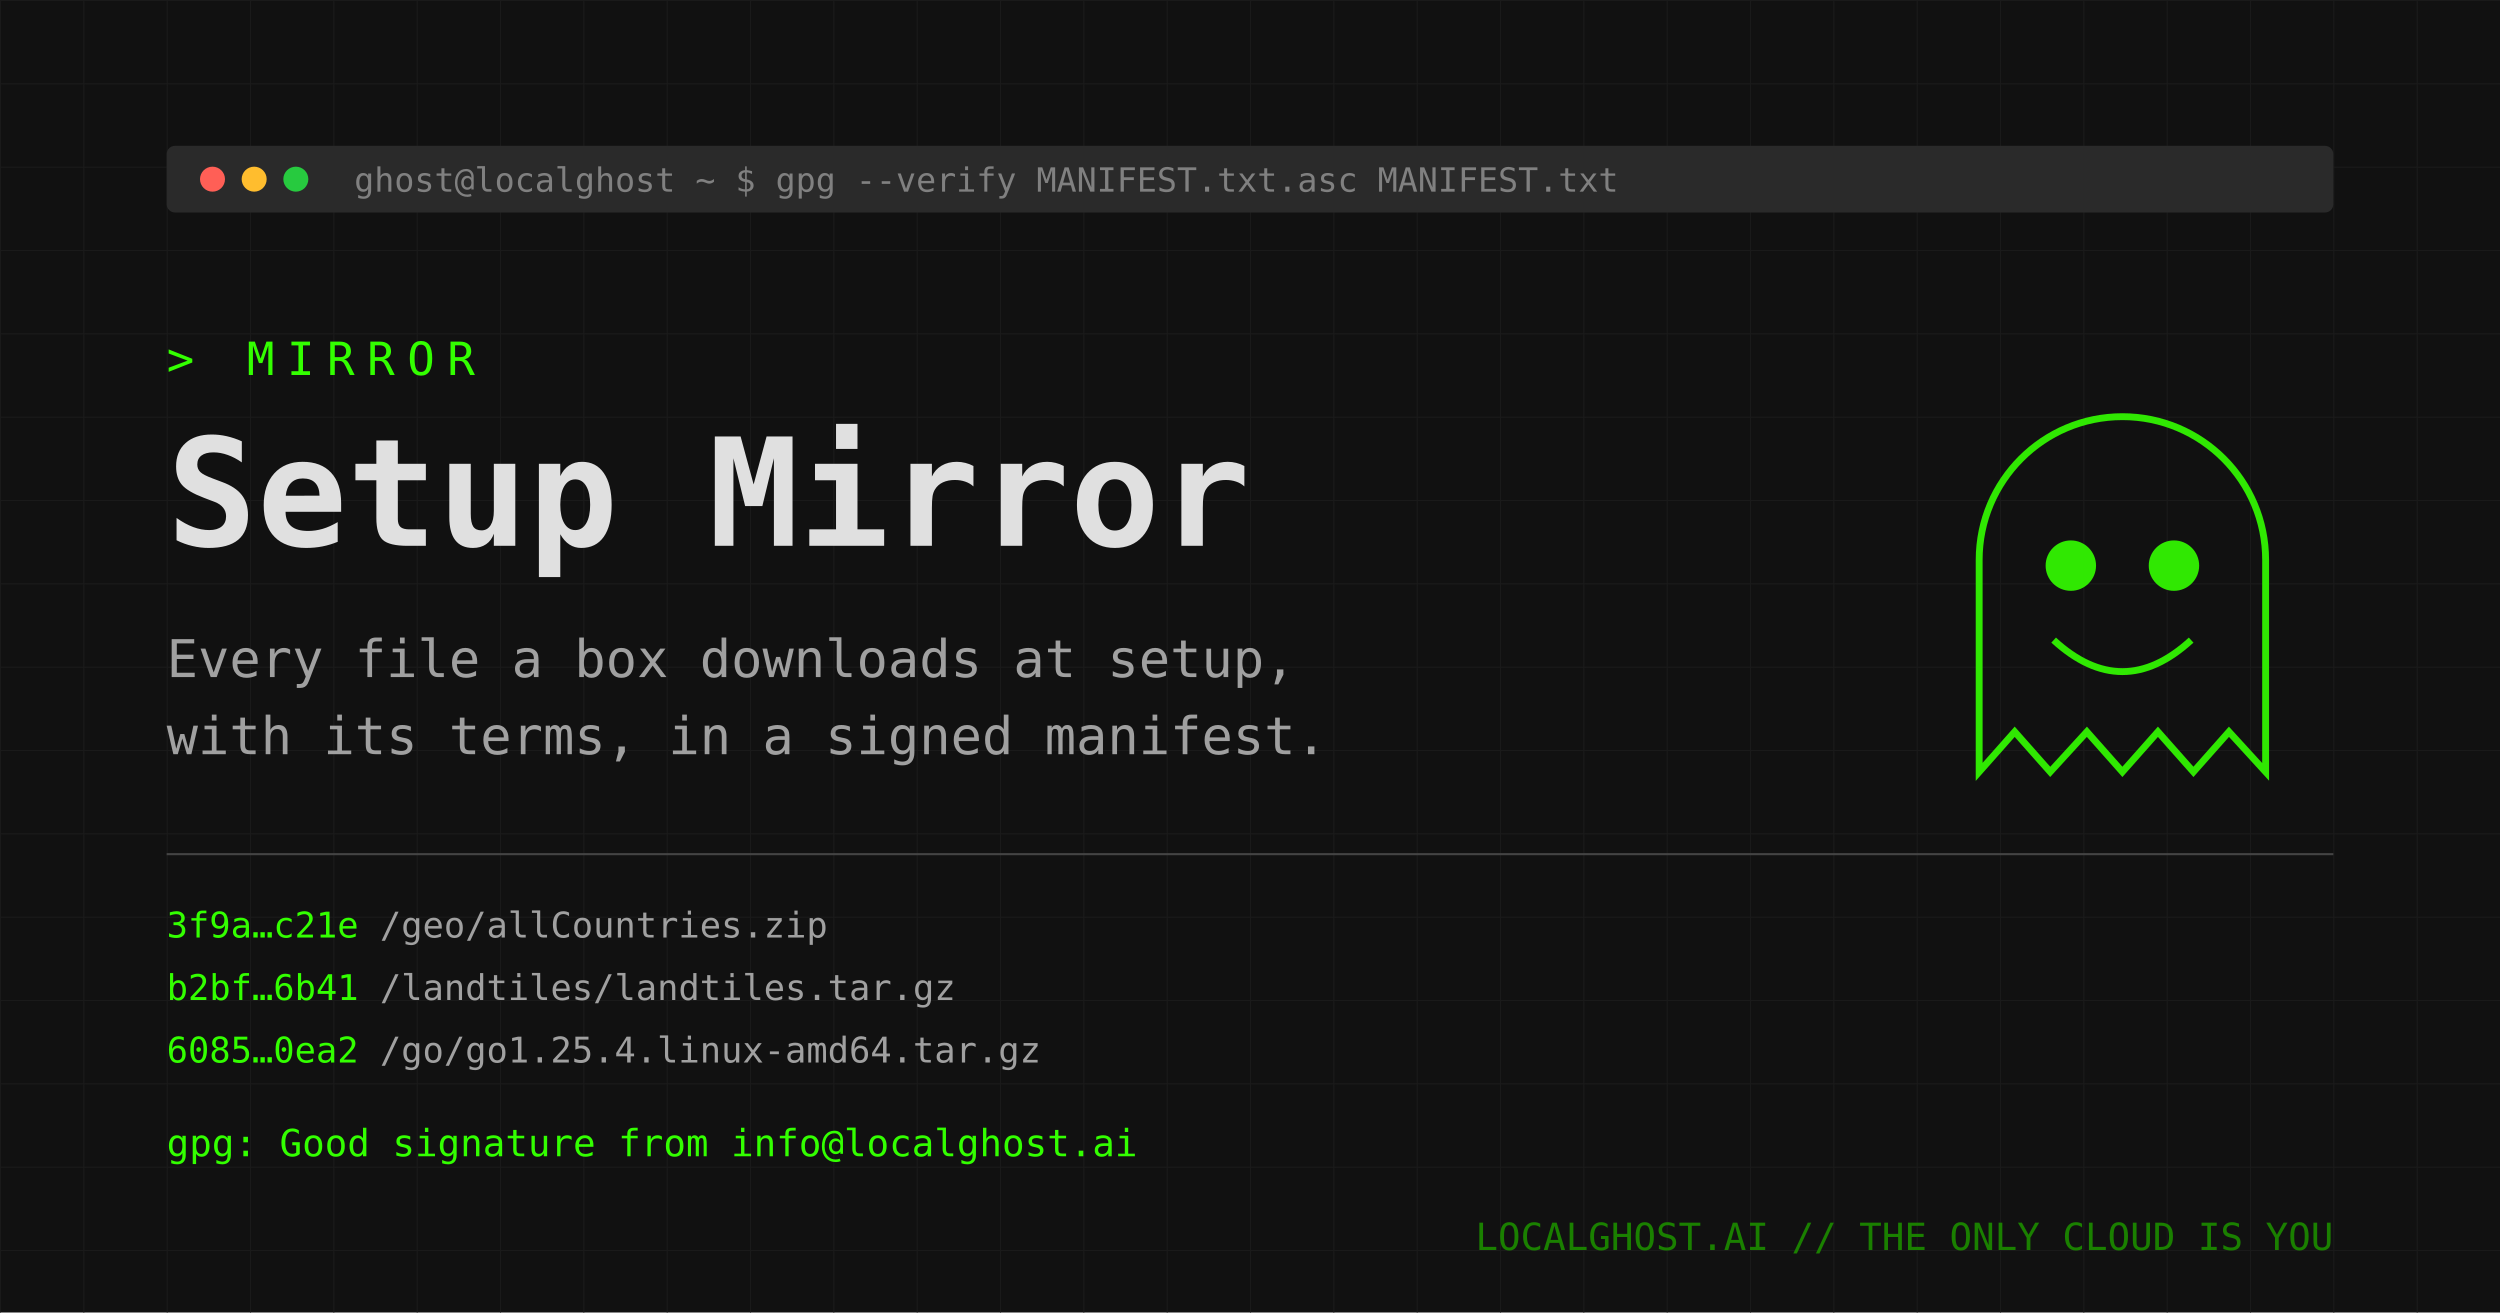
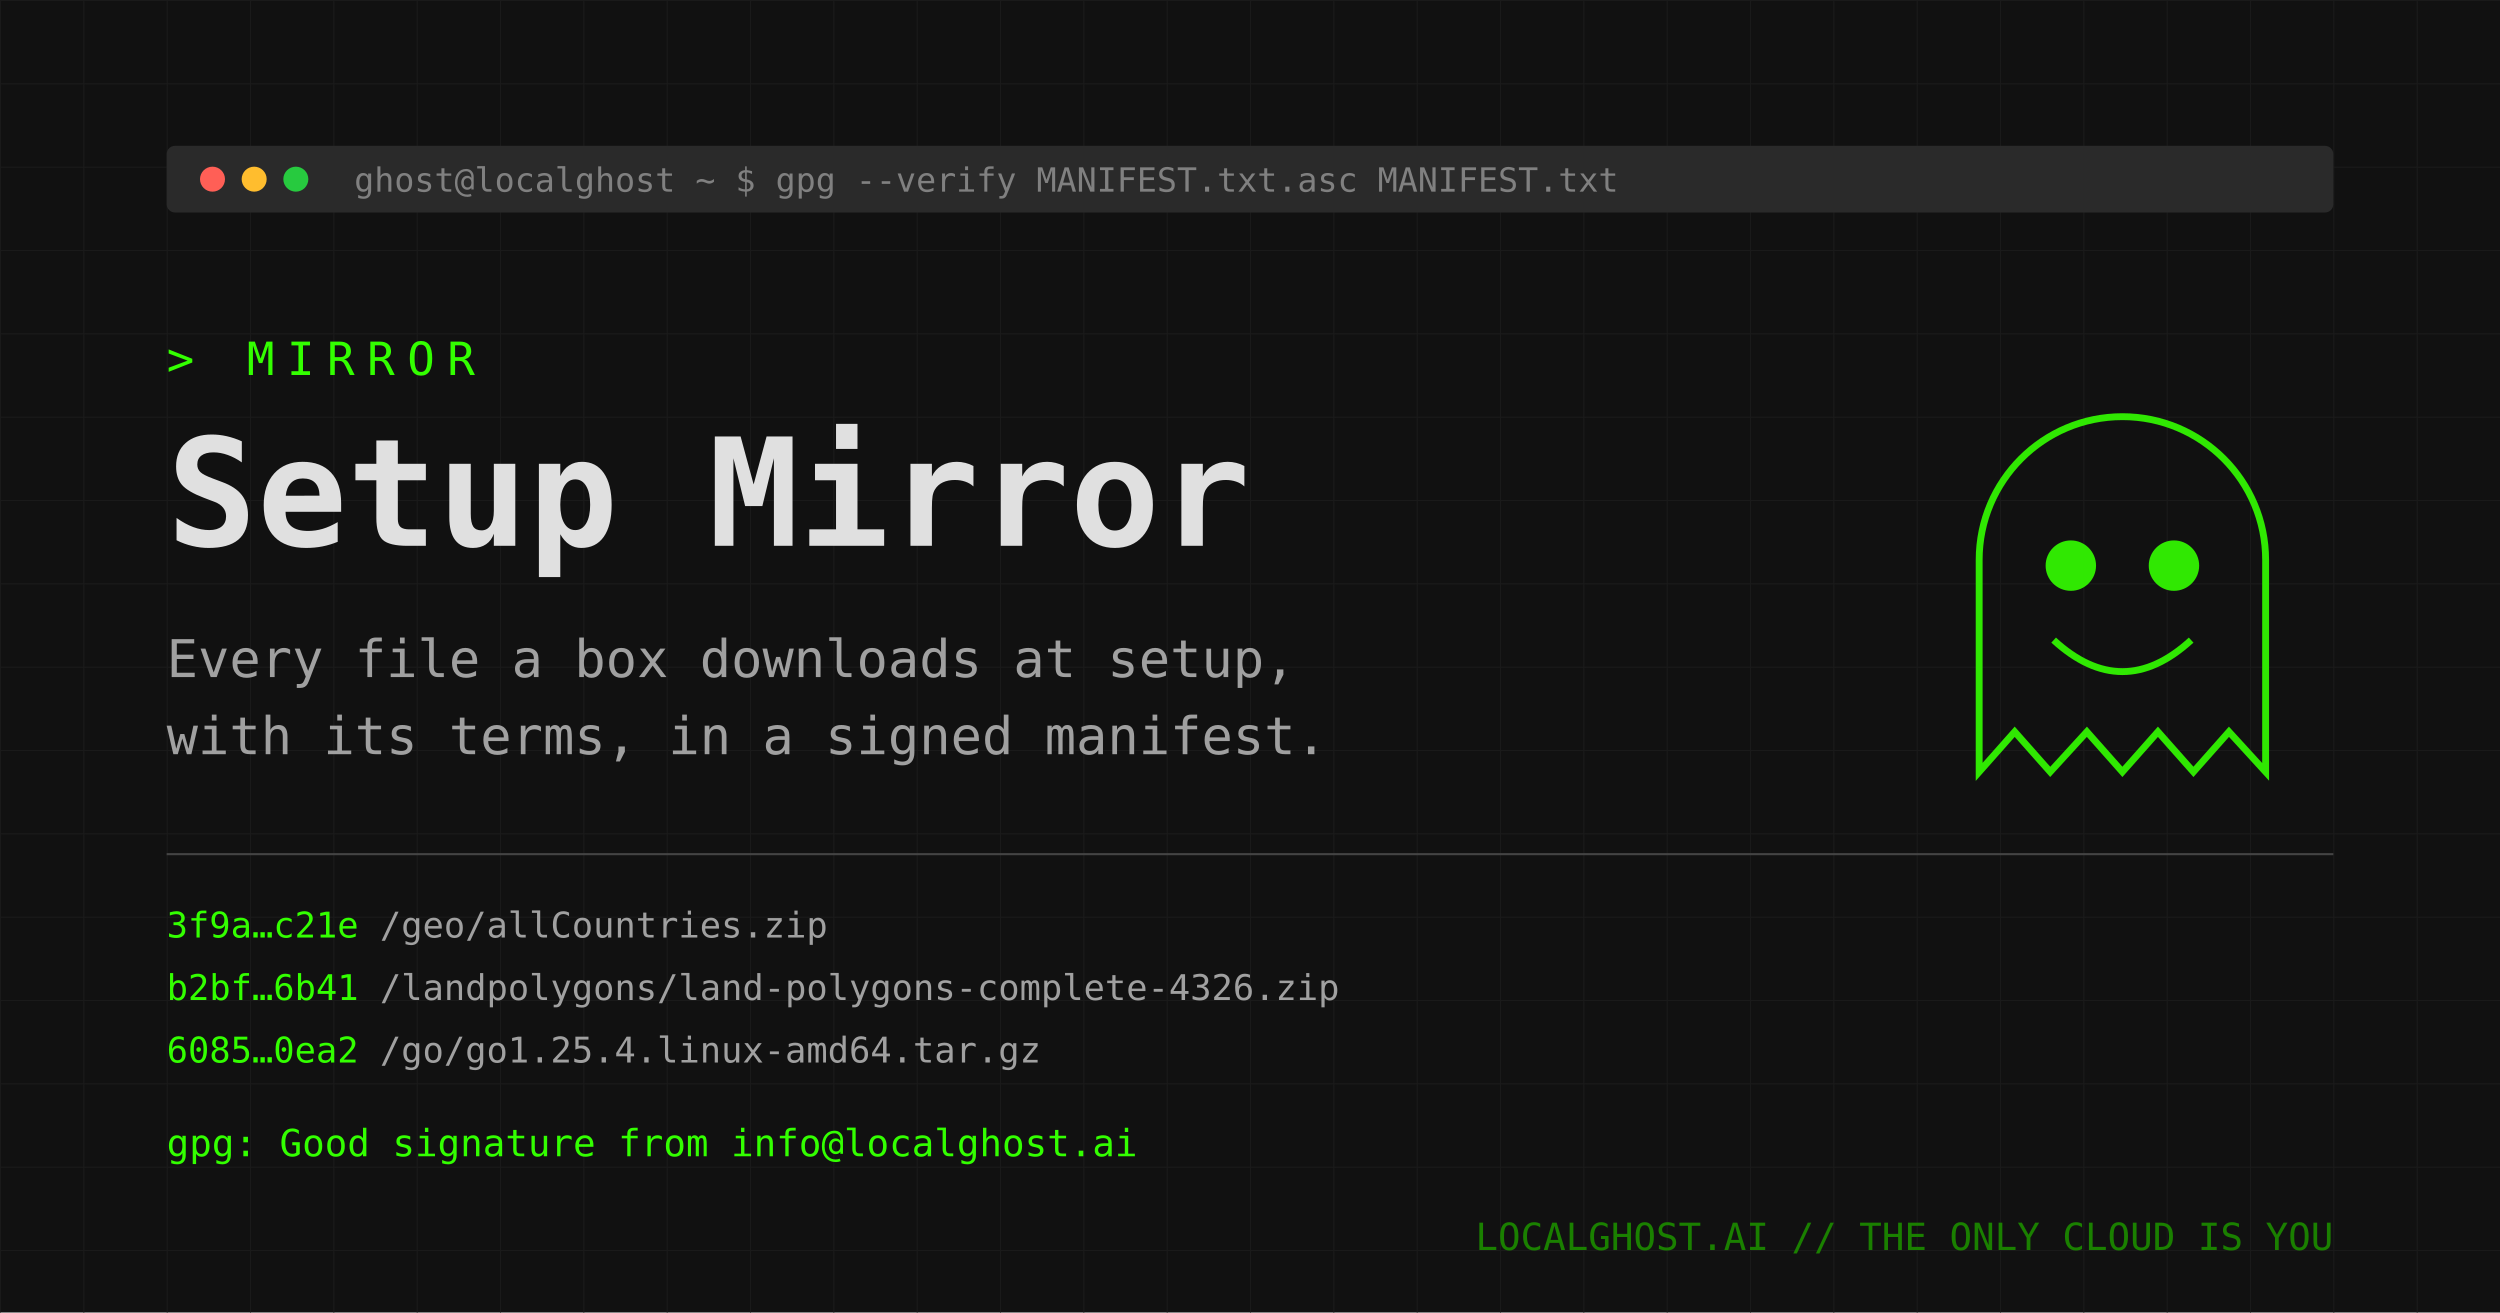
<svg xmlns="http://www.w3.org/2000/svg" width="1200" height="630">
  <defs>
    <pattern id="grid" width="40" height="40" patternUnits="userSpaceOnUse">
      <path d="M 40 0 L 0 0 0 40" fill="none" stroke="#1a1a1a" stroke-width="1" />
    </pattern>
  </defs>
  <rect width="1200" height="630" fill="#111111" />
  <rect width="1200" height="630" fill="url(#grid)" />
  <rect x="80" y="70" width="1040" height="32" fill="#2a2a2a" rx="4" />
  <circle cx="102" cy="86" r="6" fill="#ff5f56" />
  <circle cx="122" cy="86" r="6" fill="#ffbd2e" />
  <circle cx="142" cy="86" r="6" fill="#27ca3f" />
  <text x="170" y="92" fill="#808080" font-family="monospace" font-size="16">ghost@localghost ~ $ gpg --verify MANIFEST.txt.asc MANIFEST.txt</text>
  <text x="80" y="180" fill="#33ff00" font-family="monospace" font-size="22" letter-spacing="6">&gt; MIRROR</text>
  <text x="80" y="262" fill="#E0E0E0" font-family="monospace" font-size="72" font-weight="bold">Setup Mirror</text>
  <text x="80" y="325" fill="#a0a0a0" font-family="monospace" font-size="25">Every file a box downloads at setup,</text>
  <text x="80" y="362" fill="#a0a0a0" font-family="monospace" font-size="25">with its terms, in a signed manifest.</text>
  <line x1="80" y1="410" x2="1120" y2="410" stroke="#444444" stroke-width="1" />
  <g font-family="monospace" font-size="17" fill="#a0a0a0">
    <text x="80" y="450">
      <tspan fill="#33ff00">3f9a…c21e</tspan>  /geo/allCountries.zip</text>
    <text x="80" y="480">
-       <tspan fill="#33ff00">b2bf…6b41</tspan>  /landtiles/landtiles.tar.gz</text>
+       <tspan fill="#33ff00">b2bf…6b41</tspan>  /landpolygons/land-polygons-complete-4326.zip</text>
    <text x="80" y="510">
      <tspan fill="#33ff00">6085…0ea2</tspan>  /go/go1.25.4.linux-amd64.tar.gz</text>
  </g>
  <text x="80" y="555" fill="#33ff00" font-family="monospace" font-size="18">gpg: Good signature from info@localghost.ai</text>
  <g transform="translate(950, 200) scale(0.55)" opacity="0.9">
    <path d="M125,0 C194,0 250,56 250,125 L250,310 L218,275 L187,310 L156,275 L125,310 L94,275 L62,310 L31,275 L0,310 L0,125 C0,56 56,0 125,0 Z" fill="none" stroke="#33ff00" stroke-width="6" />
    <circle cx="80" cy="130" r="22" fill="#33ff00" />
    <circle cx="170" cy="130" r="22" fill="#33ff00" />
    <path d="M65,195 Q125,250 185,195" fill="none" stroke="#33ff00" stroke-width="6" />
  </g>
  <text x="1120" y="600" text-anchor="end" fill="#1a8000" font-family="monospace" font-size="18">LOCALGHOST.AI // THE ONLY CLOUD IS YOU</text>
</svg>
